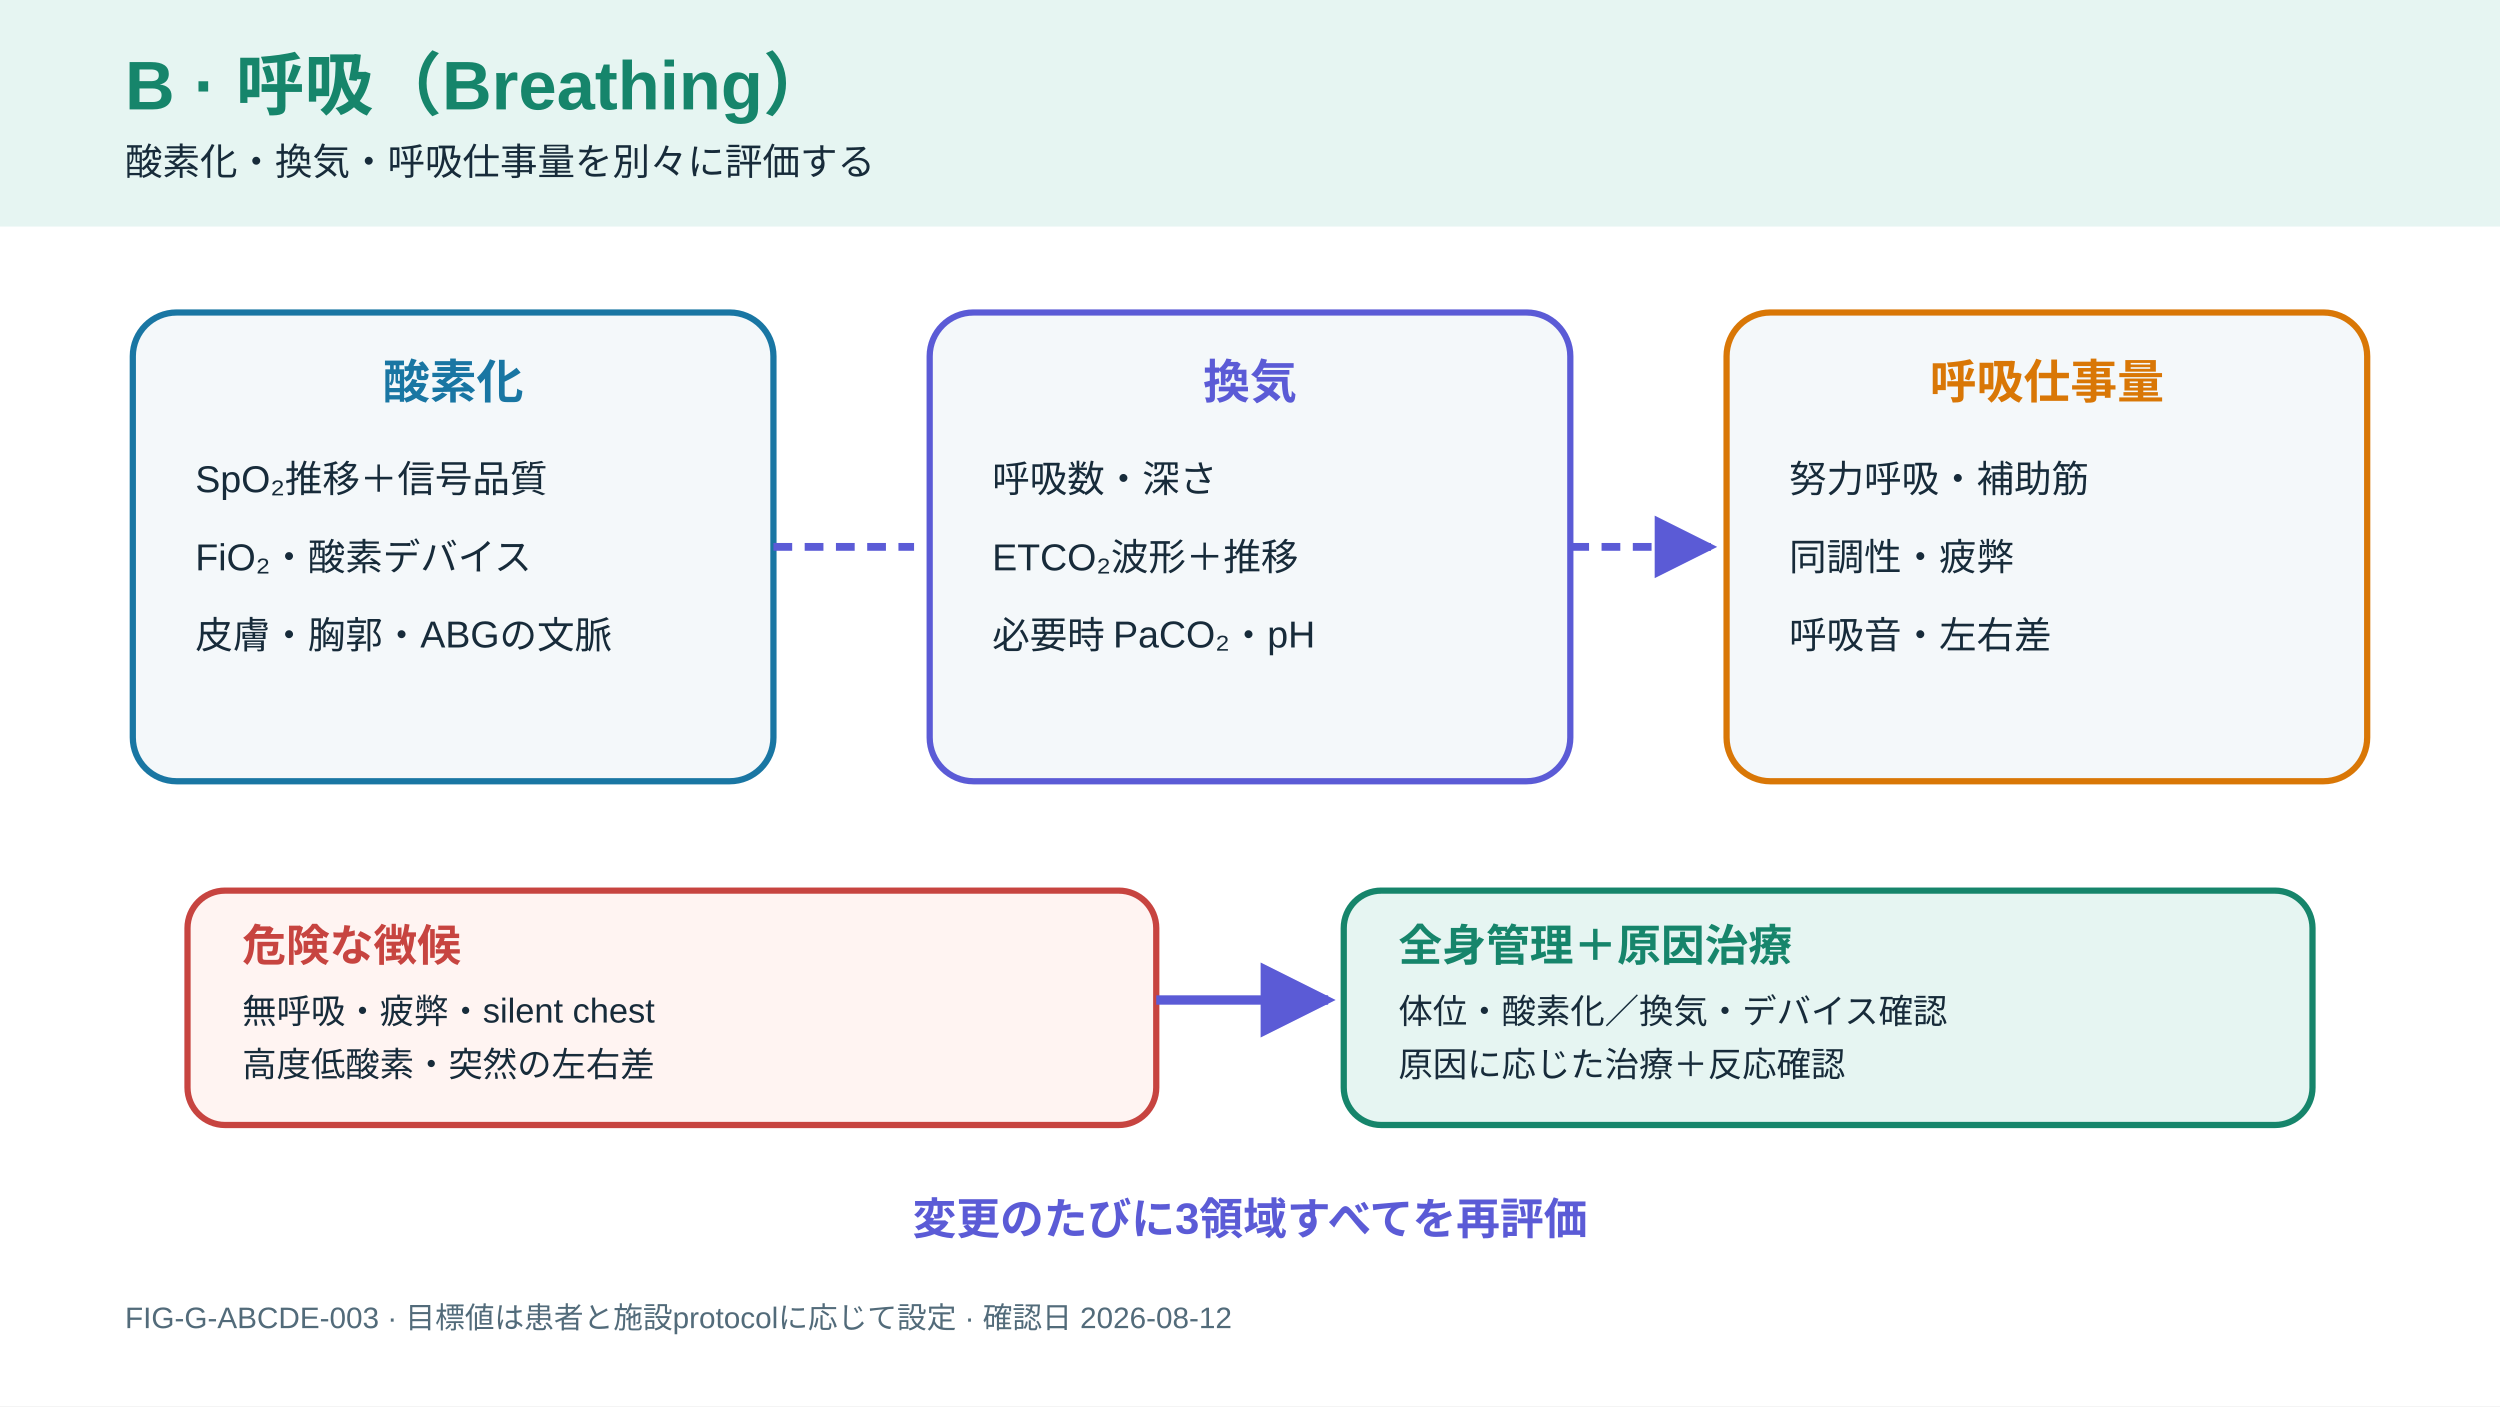
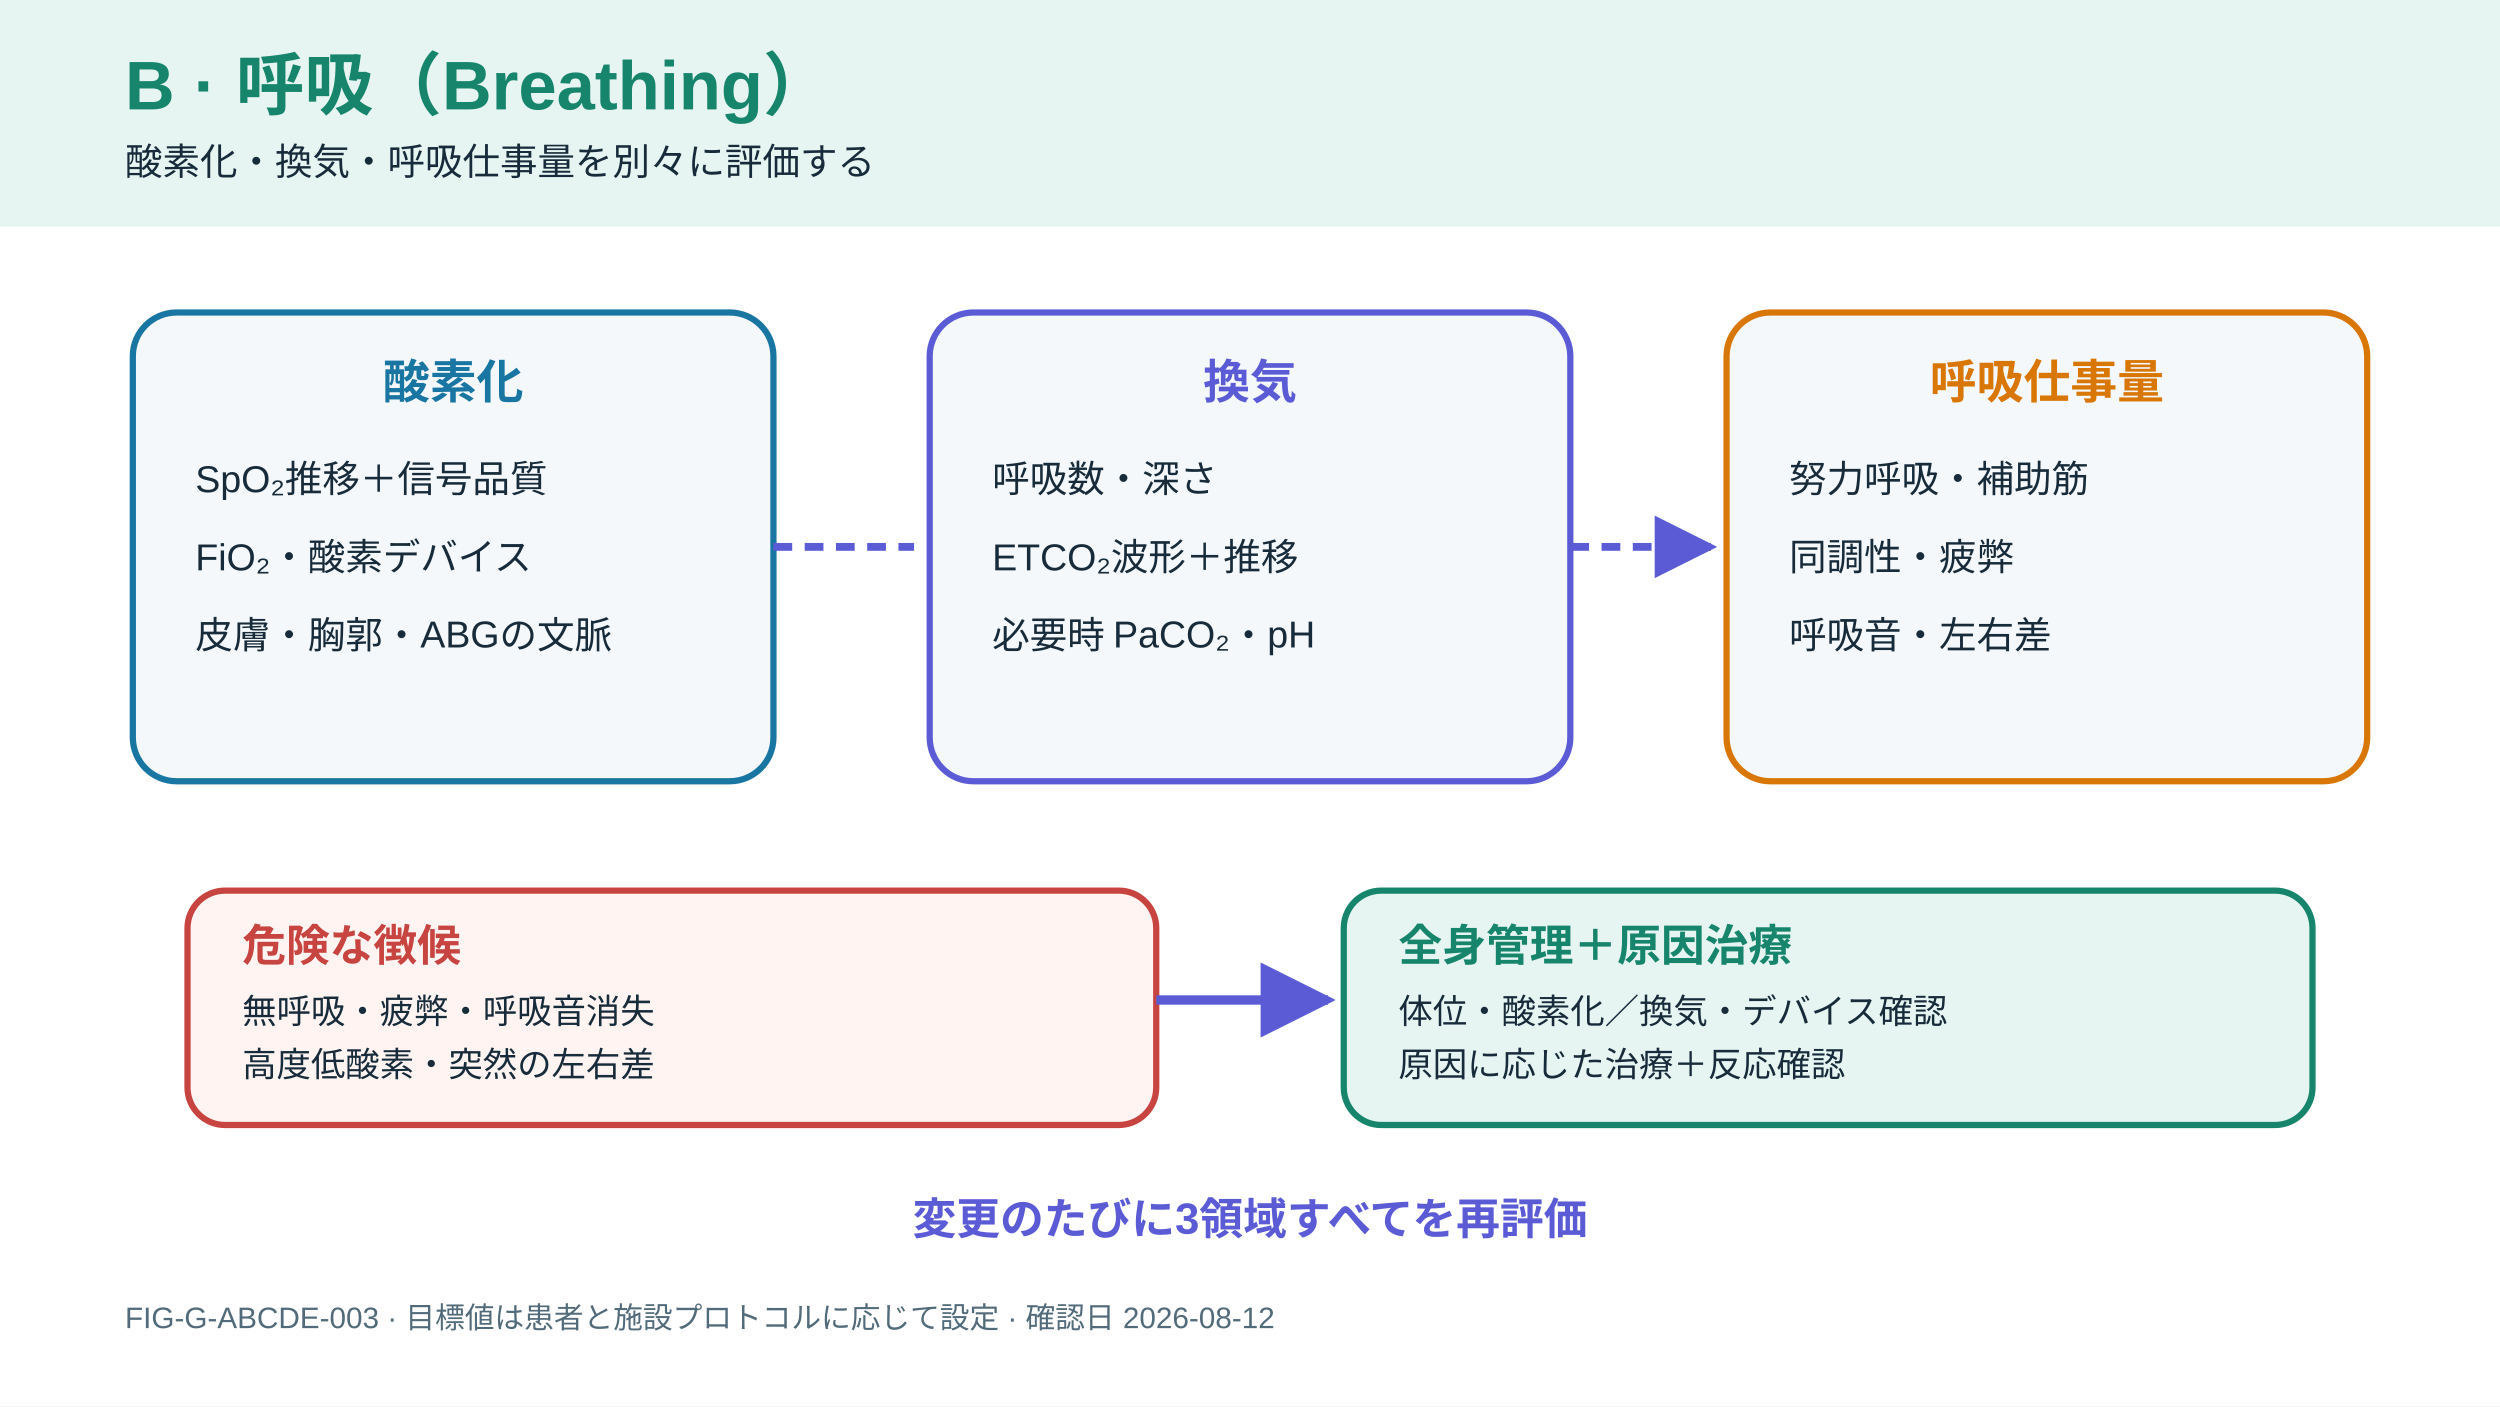
<svg xmlns="http://www.w3.org/2000/svg" width="1600" height="900" viewBox="0 0 1600 900" role="img" aria-labelledby="title desc">
  <defs>
    <marker id="a" viewBox="0 0 10 10" refX="9" refY="5" markerWidth="8" markerHeight="8" orient="auto">
      <path d="M0 0L10 5L0 10Z" fill="#5B5BD6" />
    </marker>
  </defs>
  <rect width="1600" height="900" fill="#fff" />
  <rect width="1600" height="145" fill="#E6F5F2" />
  <text x="80" y="70" font-family="Arial" font-size="44" font-weight="700" fill="#16856B">B · 呼吸（Breathing）</text>
  <text x="80" y="112" font-family="Arial" font-size="24" fill="#172B3A">酸素化・換気・呼吸仕事量を別々に評価する</text>
  <g font-family="Arial">
    <rect x="85" y="200" width="410" height="300" rx="28" fill="#F4F8FA" stroke="#1976A3" stroke-width="4" />
    <text x="290" y="255" text-anchor="middle" font-size="30" font-weight="700" fill="#1976A3">酸素化</text>
    <text x="125" y="315" font-size="24" fill="#172B3A">
      <tspan x="125">SpO₂推移＋信号品質</tspan>
      <tspan x="125" dy="50">FiO₂・酸素デバイス</tspan>
      <tspan x="125" dy="50">皮膚・胸郭・ABGの文脈</tspan>
    </text>
    <rect x="595" y="200" width="410" height="300" rx="28" fill="#F4F8FA" stroke="#5B5BD6" stroke-width="4" />
    <text x="800" y="255" text-anchor="middle" font-size="30" font-weight="700" fill="#5B5BD6">換気</text>
    <text x="635" y="315" font-size="24" fill="#172B3A">
      <tspan x="635">呼吸数・深さ</tspan>
      <tspan x="635" dy="50">ETCO₂波形＋推移</tspan>
      <tspan x="635" dy="50">必要時 PaCO₂・pH</tspan>
    </text>
    <rect x="1105" y="200" width="410" height="300" rx="28" fill="#F4F8FA" stroke="#D97706" stroke-width="4" />
    <text x="1310" y="255" text-anchor="middle" font-size="30" font-weight="700" fill="#D97706">呼吸仕事量</text>
    <text x="1145" y="315" font-size="24" fill="#172B3A">
      <tspan x="1145">努力呼吸・補助筋</tspan>
      <tspan x="1145" dy="50">同調性・疲弊</tspan>
      <tspan x="1145" dy="50">呼吸音・左右差</tspan>
    </text>
  </g>
  <path d="M495 350H585M1005 350H1095" stroke="#5B5BD6" stroke-width="5" stroke-dasharray="12 8" marker-end="url(#a)" />
  <rect x="120" y="570" width="620" height="150" rx="24" fill="#FFF4F2" stroke="#C74440" stroke-width="4" />
  <text x="155" y="615" font-family="Arial" font-size="28" font-weight="700" fill="#C74440">危険な徴候</text>
  <text x="155" y="655" font-family="Arial" font-size="22" fill="#172B3A">
-     <tspan x="155">無呼吸・疲弊・silent chest</tspan>
+     <tspan x="155">無呼吸・疲弊・呼吸音消失</tspan>
    <tspan x="155" dy="34">高度低酸素・突然の左右差</tspan>
  </text>
  <rect x="860" y="570" width="620" height="150" rx="24" fill="#E6F5F2" stroke="#16856B" stroke-width="4" />
  <text x="895" y="615" font-family="Arial" font-size="28" font-weight="700" fill="#16856B">全身管理＋原因治療</text>
  <text x="895" y="655" font-family="Arial" font-size="22" fill="#172B3A">
    <tspan x="895">体位・酸素化／換気・デバイス確認</tspan>
    <tspan x="895" dy="34">原因に応じた治療＋反応確認</tspan>
  </text>
  <path d="M740 640H850" stroke="#5B5BD6" stroke-width="6" marker-end="url(#a)" />
  <text x="800" y="790" text-anchor="middle" font-family="Arial" font-size="28" font-weight="700" fill="#5B5BD6">変更のたびに3領域すべてを再評価</text>
-   <text x="80" y="850" font-family="Arial" font-size="19" fill="#526B7A">FIG-G-ABCDE-003 · 目標値は患者と施設protocolに応じて設定 · 確認日 2026-08-12</text>
+   <text x="80" y="850" font-family="Arial" font-size="19" fill="#526B7A">FIG-G-ABCDE-003 · 目標値は患者と施設プロトコルに応じて設定 · 確認日 2026-08-12</text>
</svg>
